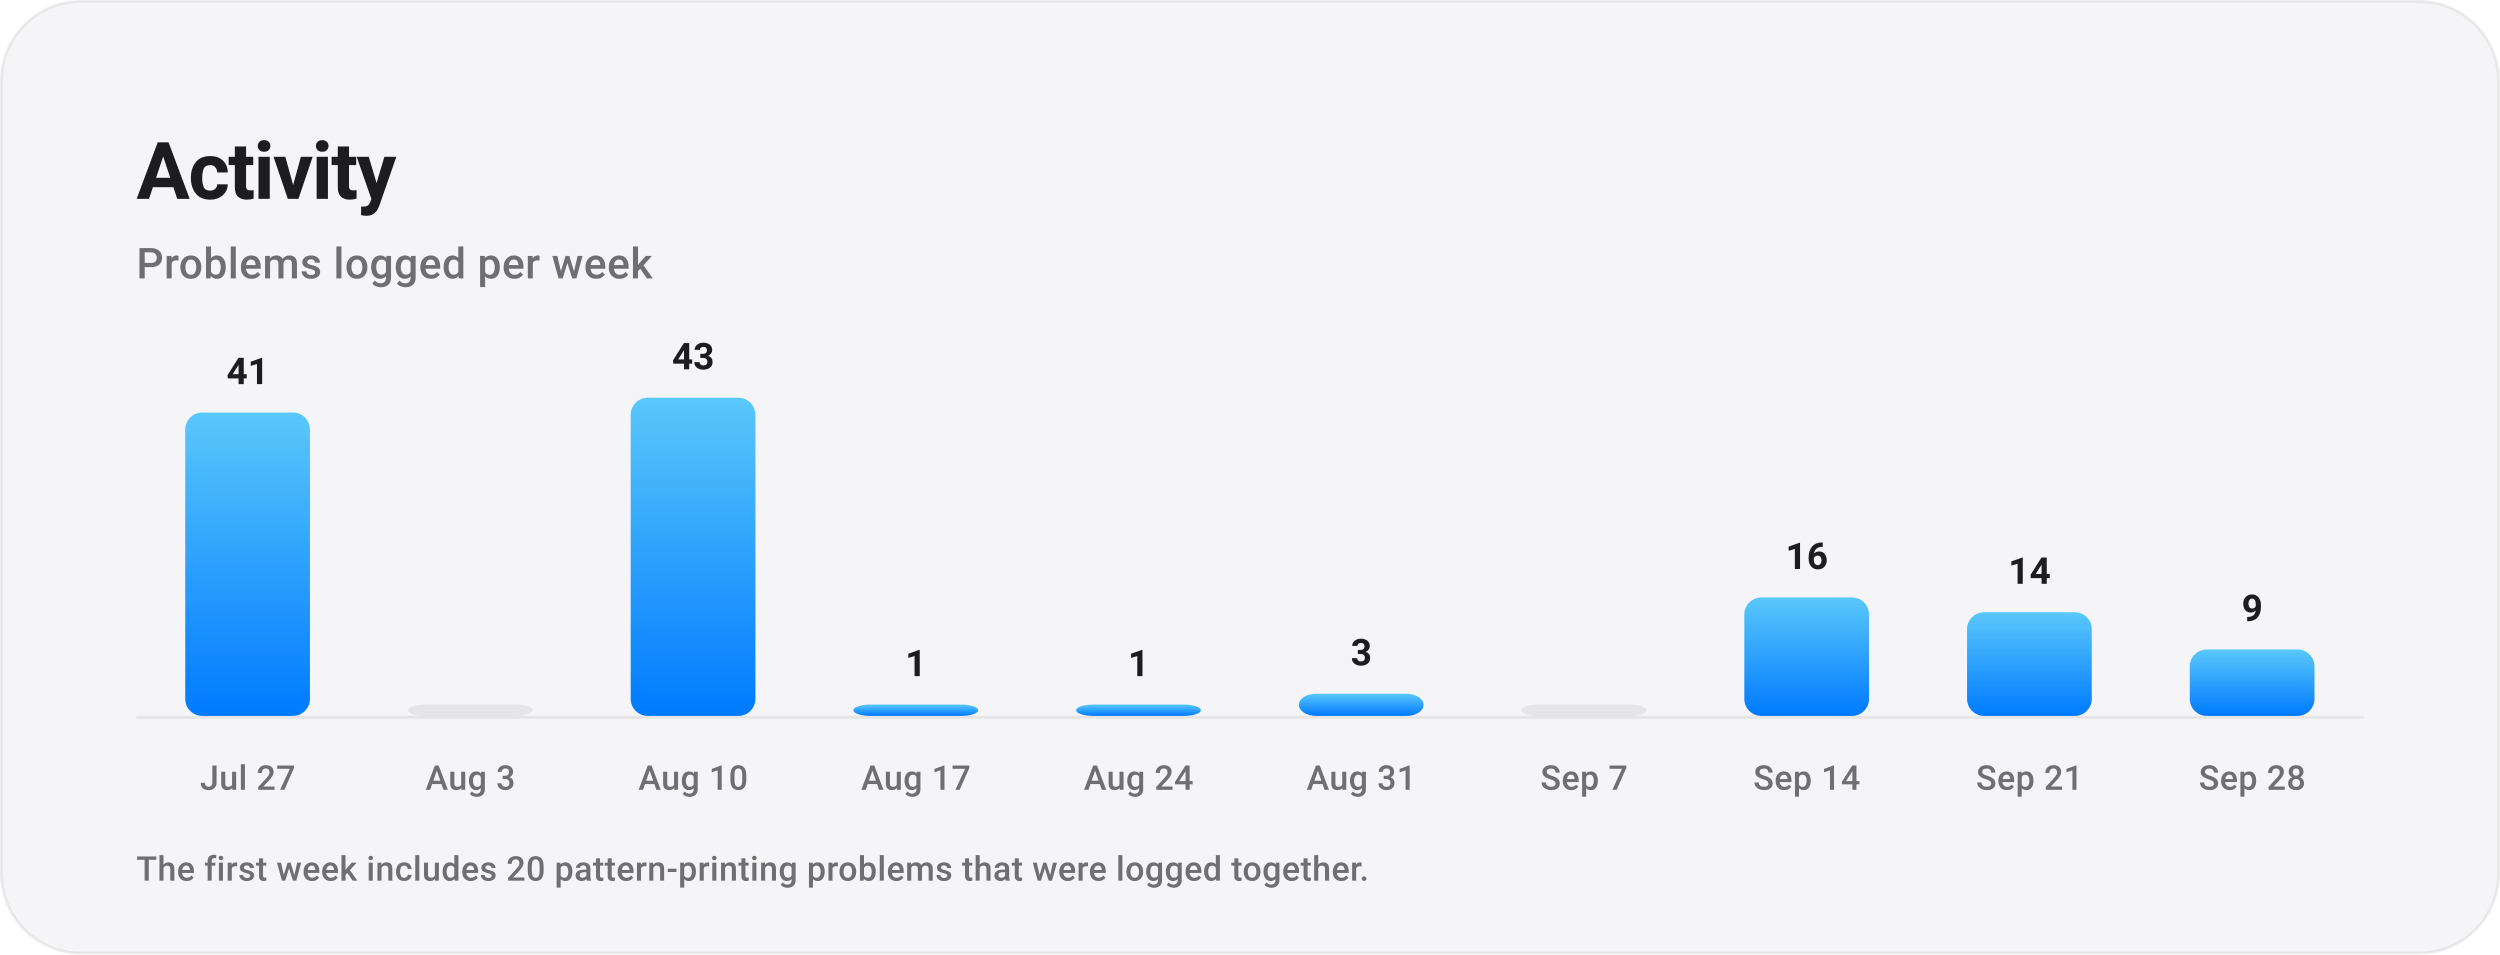
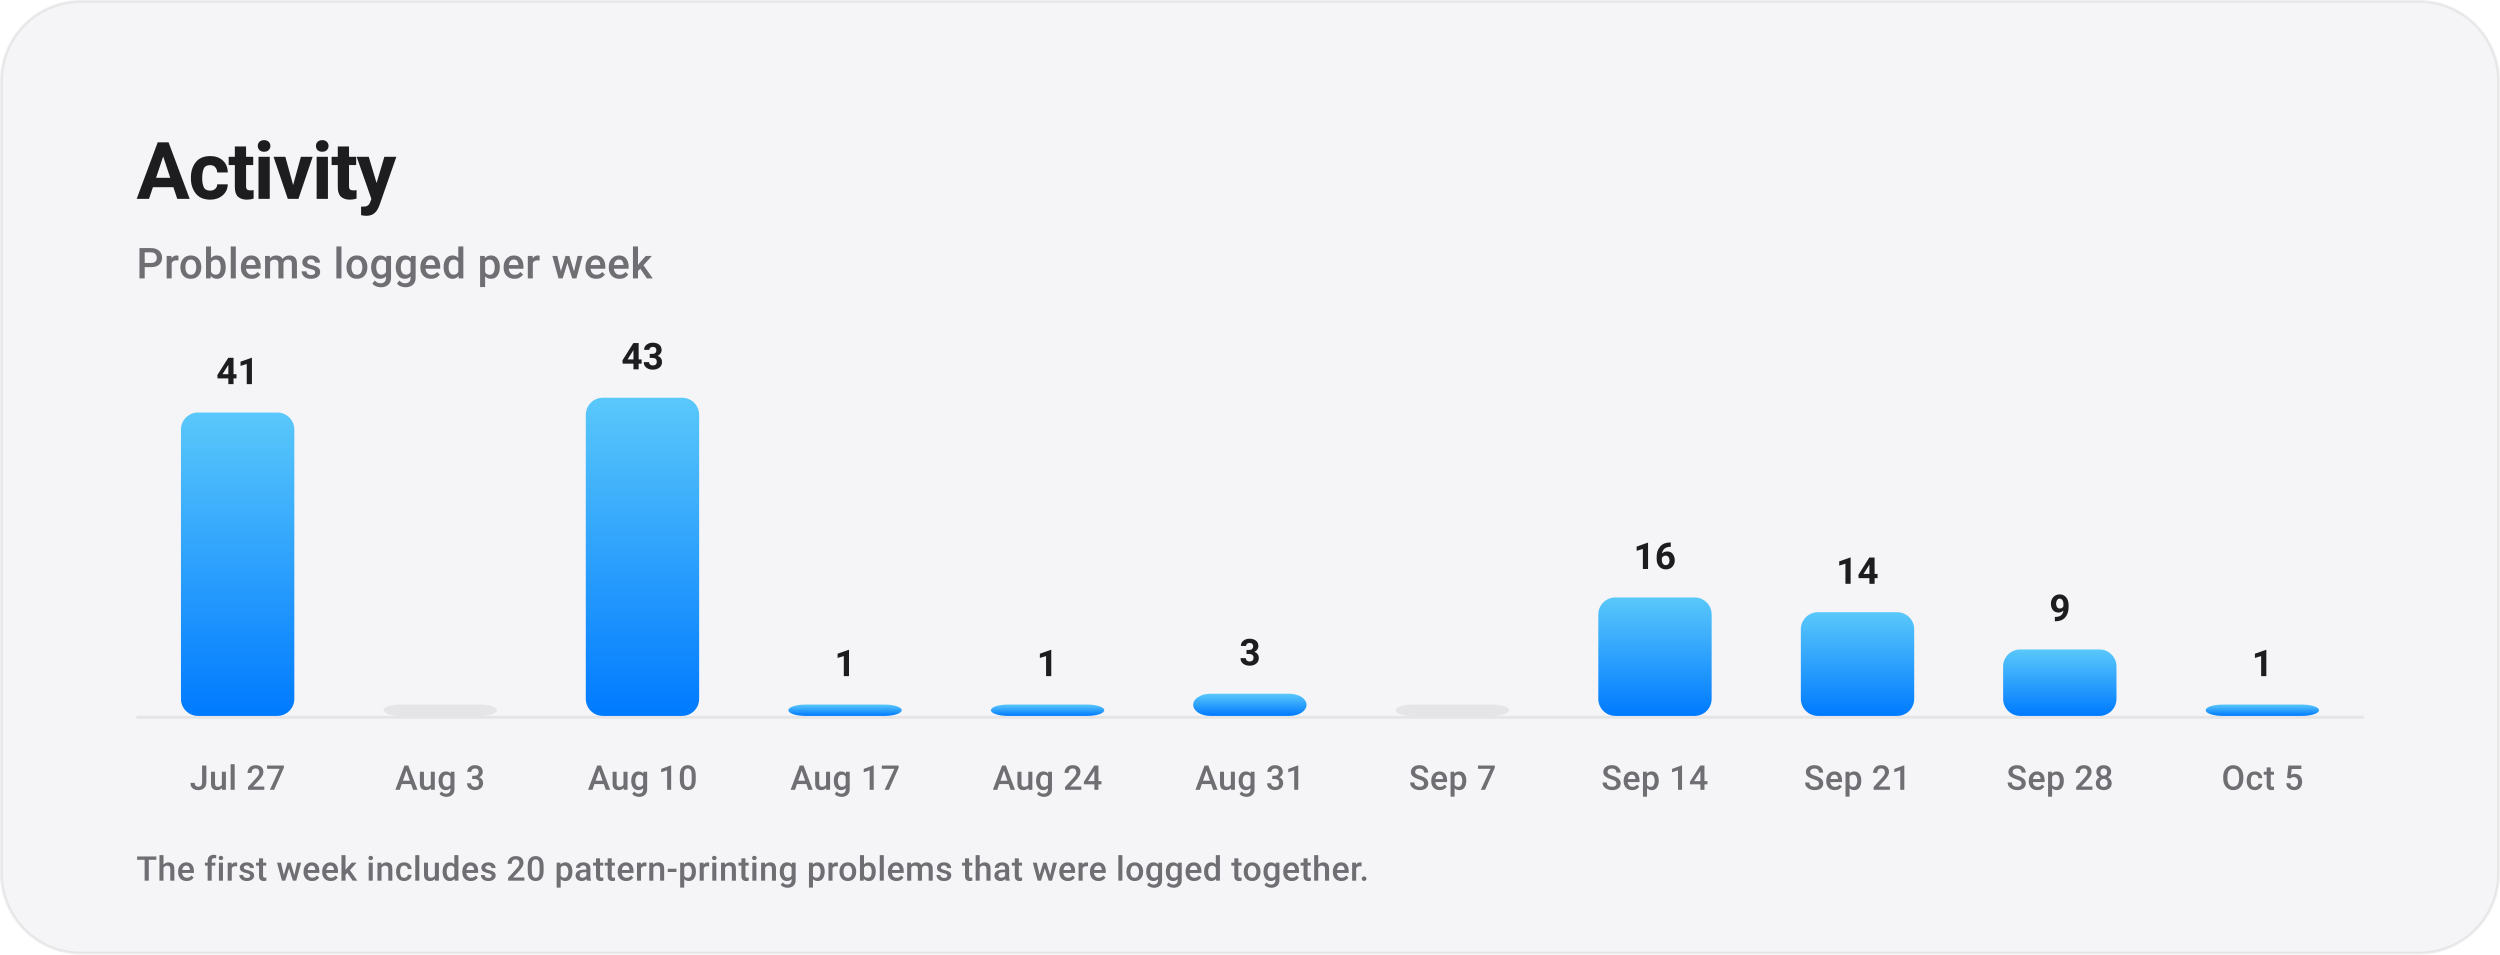
<svg xmlns="http://www.w3.org/2000/svg" width="880" height="336" viewBox="0 0 880 336" role="img" aria-labelledby="t d">
  <defs>
    <style>
text { font-family: -apple-system, BlinkMacSystemFont, "SF Pro Display", "SF Pro Text", "Segoe UI Variable Display", "Segoe UI", system-ui, Roboto, Helvetica, Arial, sans-serif; }
.num { font-variant-numeric: tabular-nums; }
@keyframes grow { from { transform: scaleX(0); } to { transform: scaleX(1); } }
@keyframes rise { from { transform: scaleY(0); } to { transform: scaleY(1); } }
@keyframes pop { from { opacity: 0; transform: scale(.92); } to { opacity: 1; transform: scale(1); } }
@keyframes fade { from { opacity: 0; transform: translateY(6px); } to { opacity: 1; transform: translateY(0); } }
.grow { transform-box: fill-box; transform-origin: 0% 50%; animation: grow .8s cubic-bezier(.22,1,.36,1) both; }
.rise { transform-box: fill-box; transform-origin: 50% 100%; animation: rise .8s cubic-bezier(.22,1,.36,1) both; }
.pop { transform-box: fill-box; transform-origin: 50% 50%; animation: pop .8s cubic-bezier(.22,1,.36,1) both; }
.fade { animation: fade .7s cubic-bezier(.22,1,.36,1) both; }
@media (prefers-reduced-motion: reduce) { .grow, .rise, .pop { transform-box: fill-box; transform-origin: 50% 50%; animation: pop .8s cubic-bezier(.22,1,.36,1) both; }
.fade { animation: none; } }
</style>
    <linearGradient id="acc" x1="0" y1="0" x2="1" y2="0">
      <stop offset="0" stop-color="#007AFF" />
      <stop offset="1" stop-color="#5AC8FA" />
    </linearGradient>
    <linearGradient id="accv" x1="0" y1="1" x2="0" y2="0">
      <stop offset="0" stop-color="#007AFF" />
      <stop offset="1" stop-color="#5AC8FA" />
    </linearGradient>
  </defs>
  <rect x="0.5" y="0.5" width="879" height="335" rx="28" fill="#F5F5F7" stroke="rgba(0,0,0,0.07)" />
  <text x="48" y="70" font-size="28" font-weight="700" fill="#1D1D1F" text-anchor="start" letter-spacing="-0.02em">Activity</text>
  <text x="48" y="98" font-size="15" font-weight="500" fill="#6E6E73" text-anchor="start" letter-spacing="0.01em">Problems logged per week</text>
  <line x1="48" y1="252.5" x2="832" y2="252.5" stroke="rgba(0,0,0,0.07)" />
-   <rect class="rise" style="animation-delay:0ms" x="65.2" y="145.2" width="43.9" height="106.8" rx="6" fill="url(#accv)" />
-   <text x="87.2" y="135.2" font-size="13" font-weight="650" fill="#1D1D1F" text-anchor="middle" letter-spacing="0.0em" class="num">41</text>
-   <text x="87.2" y="278" font-size="12" font-weight="500" fill="#6E6E73" text-anchor="middle" letter-spacing="0.01em">Jul 27</text>
-   <rect class="rise" style="animation-delay:50ms" x="143.6" y="248.0" width="43.9" height="4.0" rx="6" fill="rgba(0,0,0,0.07)" />
-   <text x="165.6" y="278" font-size="12" font-weight="500" fill="#6E6E73" text-anchor="middle" letter-spacing="0.01em">Aug 3</text>
-   <rect class="rise" style="animation-delay:100ms" x="222.0" y="140.0" width="43.9" height="112.0" rx="6" fill="url(#accv)" />
-   <text x="244.0" y="130.0" font-size="13" font-weight="650" fill="#1D1D1F" text-anchor="middle" letter-spacing="0.0em" class="num">43</text>
-   <text x="244.0" y="278" font-size="12" font-weight="500" fill="#6E6E73" text-anchor="middle" letter-spacing="0.01em">Aug 10</text>
-   <rect class="rise" style="animation-delay:150ms" x="300.4" y="248.0" width="43.9" height="4.0" rx="6" fill="url(#accv)" />
-   <text x="322.4" y="238.0" font-size="13" font-weight="650" fill="#1D1D1F" text-anchor="middle" letter-spacing="0.0em" class="num">1</text>
-   <text x="322.4" y="278" font-size="12" font-weight="500" fill="#6E6E73" text-anchor="middle" letter-spacing="0.01em">Aug 17</text>
-   <rect class="rise" style="animation-delay:200ms" x="378.8" y="248.0" width="43.9" height="4.0" rx="6" fill="url(#accv)" />
-   <text x="400.8" y="238.0" font-size="13" font-weight="650" fill="#1D1D1F" text-anchor="middle" letter-spacing="0.0em" class="num">1</text>
-   <text x="400.8" y="278" font-size="12" font-weight="500" fill="#6E6E73" text-anchor="middle" letter-spacing="0.01em">Aug 24</text>
-   <rect class="rise" style="animation-delay:250ms" x="457.2" y="244.2" width="43.9" height="7.8" rx="6" fill="url(#accv)" />
-   <text x="479.2" y="234.2" font-size="13" font-weight="650" fill="#1D1D1F" text-anchor="middle" letter-spacing="0.0em" class="num">3</text>
-   <text x="479.2" y="278" font-size="12" font-weight="500" fill="#6E6E73" text-anchor="middle" letter-spacing="0.01em">Aug 31</text>
-   <rect class="rise" style="animation-delay:300ms" x="535.6" y="248.0" width="43.9" height="4.0" rx="6" fill="rgba(0,0,0,0.07)" />
-   <text x="557.6" y="278" font-size="12" font-weight="500" fill="#6E6E73" text-anchor="middle" letter-spacing="0.01em">Sep 7</text>
-   <rect class="rise" style="animation-delay:350ms" x="614.0" y="210.3" width="43.9" height="41.7" rx="6" fill="url(#accv)" />
-   <text x="636.0" y="200.3" font-size="13" font-weight="650" fill="#1D1D1F" text-anchor="middle" letter-spacing="0.0em" class="num">16</text>
-   <text x="636.0" y="278" font-size="12" font-weight="500" fill="#6E6E73" text-anchor="middle" letter-spacing="0.01em">Sep 14</text>
-   <rect class="rise" style="animation-delay:400ms" x="692.4" y="215.5" width="43.9" height="36.5" rx="6" fill="url(#accv)" />
-   <text x="714.4" y="205.5" font-size="13" font-weight="650" fill="#1D1D1F" text-anchor="middle" letter-spacing="0.0em" class="num">14</text>
-   <text x="714.4" y="278" font-size="12" font-weight="500" fill="#6E6E73" text-anchor="middle" letter-spacing="0.01em">Sep 21</text>
-   <rect class="rise" style="animation-delay:450ms" x="770.8" y="228.6" width="43.9" height="23.4" rx="6" fill="url(#accv)" />
-   <text x="792.8" y="218.6" font-size="13" font-weight="650" fill="#1D1D1F" text-anchor="middle" letter-spacing="0.0em" class="num">9</text>
-   <text x="792.8" y="278" font-size="12" font-weight="500" fill="#6E6E73" text-anchor="middle" letter-spacing="0.01em">Sep 28</text>
+   <rect class="rise" style="animation-delay:0ms" x="63.7" y="145.2" width="39.9" height="106.8" rx="6" fill="url(#accv)" />
+   <text x="83.6" y="135.2" font-size="13" font-weight="650" fill="#1D1D1F" text-anchor="middle" letter-spacing="0.0em" class="num">41</text>
+   <text x="83.6" y="278" font-size="12" font-weight="500" fill="#6E6E73" text-anchor="middle" letter-spacing="0.01em">Jul 27</text>
+   <rect class="rise" style="animation-delay:50ms" x="135.0" y="248.0" width="39.9" height="4.0" rx="6" fill="rgba(0,0,0,0.07)" />
+   <text x="154.9" y="278" font-size="12" font-weight="500" fill="#6E6E73" text-anchor="middle" letter-spacing="0.01em">Aug 3</text>
+   <rect class="rise" style="animation-delay:100ms" x="206.2" y="140.0" width="39.9" height="112.0" rx="6" fill="url(#accv)" />
+   <text x="226.2" y="130.0" font-size="13" font-weight="650" fill="#1D1D1F" text-anchor="middle" letter-spacing="0.0em" class="num">43</text>
+   <text x="226.2" y="278" font-size="12" font-weight="500" fill="#6E6E73" text-anchor="middle" letter-spacing="0.01em">Aug 10</text>
+   <rect class="rise" style="animation-delay:150ms" x="277.5" y="248.0" width="39.9" height="4.0" rx="6" fill="url(#accv)" />
+   <text x="297.5" y="238.0" font-size="13" font-weight="650" fill="#1D1D1F" text-anchor="middle" letter-spacing="0.0em" class="num">1</text>
+   <text x="297.5" y="278" font-size="12" font-weight="500" fill="#6E6E73" text-anchor="middle" letter-spacing="0.01em">Aug 17</text>
+   <rect class="rise" style="animation-delay:200ms" x="348.8" y="248.0" width="39.9" height="4.0" rx="6" fill="url(#accv)" />
+   <text x="368.7" y="238.0" font-size="13" font-weight="650" fill="#1D1D1F" text-anchor="middle" letter-spacing="0.0em" class="num">1</text>
+   <text x="368.7" y="278" font-size="12" font-weight="500" fill="#6E6E73" text-anchor="middle" letter-spacing="0.01em">Aug 24</text>
+   <rect class="rise" style="animation-delay:250ms" x="420.0" y="244.2" width="39.9" height="7.8" rx="6" fill="url(#accv)" />
+   <text x="440.0" y="234.2" font-size="13" font-weight="650" fill="#1D1D1F" text-anchor="middle" letter-spacing="0.0em" class="num">3</text>
+   <text x="440.0" y="278" font-size="12" font-weight="500" fill="#6E6E73" text-anchor="middle" letter-spacing="0.01em">Aug 31</text>
+   <rect class="rise" style="animation-delay:300ms" x="491.3" y="248.0" width="39.9" height="4.0" rx="6" fill="rgba(0,0,0,0.07)" />
+   <text x="511.3" y="278" font-size="12" font-weight="500" fill="#6E6E73" text-anchor="middle" letter-spacing="0.01em">Sep 7</text>
+   <rect class="rise" style="animation-delay:350ms" x="562.6" y="210.3" width="39.9" height="41.7" rx="6" fill="url(#accv)" />
+   <text x="582.5" y="200.3" font-size="13" font-weight="650" fill="#1D1D1F" text-anchor="middle" letter-spacing="0.0em" class="num">16</text>
+   <text x="582.5" y="278" font-size="12" font-weight="500" fill="#6E6E73" text-anchor="middle" letter-spacing="0.01em">Sep 14</text>
+   <rect class="rise" style="animation-delay:400ms" x="633.9" y="215.5" width="39.9" height="36.5" rx="6" fill="url(#accv)" />
+   <text x="653.8" y="205.5" font-size="13" font-weight="650" fill="#1D1D1F" text-anchor="middle" letter-spacing="0.0em" class="num">14</text>
+   <text x="653.8" y="278" font-size="12" font-weight="500" fill="#6E6E73" text-anchor="middle" letter-spacing="0.01em">Sep 21</text>
+   <rect class="rise" style="animation-delay:450ms" x="705.1" y="228.6" width="39.9" height="23.4" rx="6" fill="url(#accv)" />
+   <text x="725.1" y="218.6" font-size="13" font-weight="650" fill="#1D1D1F" text-anchor="middle" letter-spacing="0.0em" class="num">9</text>
+   <text x="725.1" y="278" font-size="12" font-weight="500" fill="#6E6E73" text-anchor="middle" letter-spacing="0.01em">Sep 28</text>
+   <rect class="rise" style="animation-delay:500ms" x="776.4" y="248.0" width="39.9" height="4.0" rx="6" fill="url(#accv)" />
+   <text x="796.4" y="238.0" font-size="13" font-weight="650" fill="#1D1D1F" text-anchor="middle" letter-spacing="0.0em" class="num">1</text>
+   <text x="796.4" y="278" font-size="12" font-weight="500" fill="#6E6E73" text-anchor="middle" letter-spacing="0.01em">Oct 5</text>
  <text x="48" y="310" font-size="12" font-weight="500" fill="#6E6E73" text-anchor="start" letter-spacing="0.01em">The first week includes 20 pattern-printing problems that were logged together.</text>
</svg>
